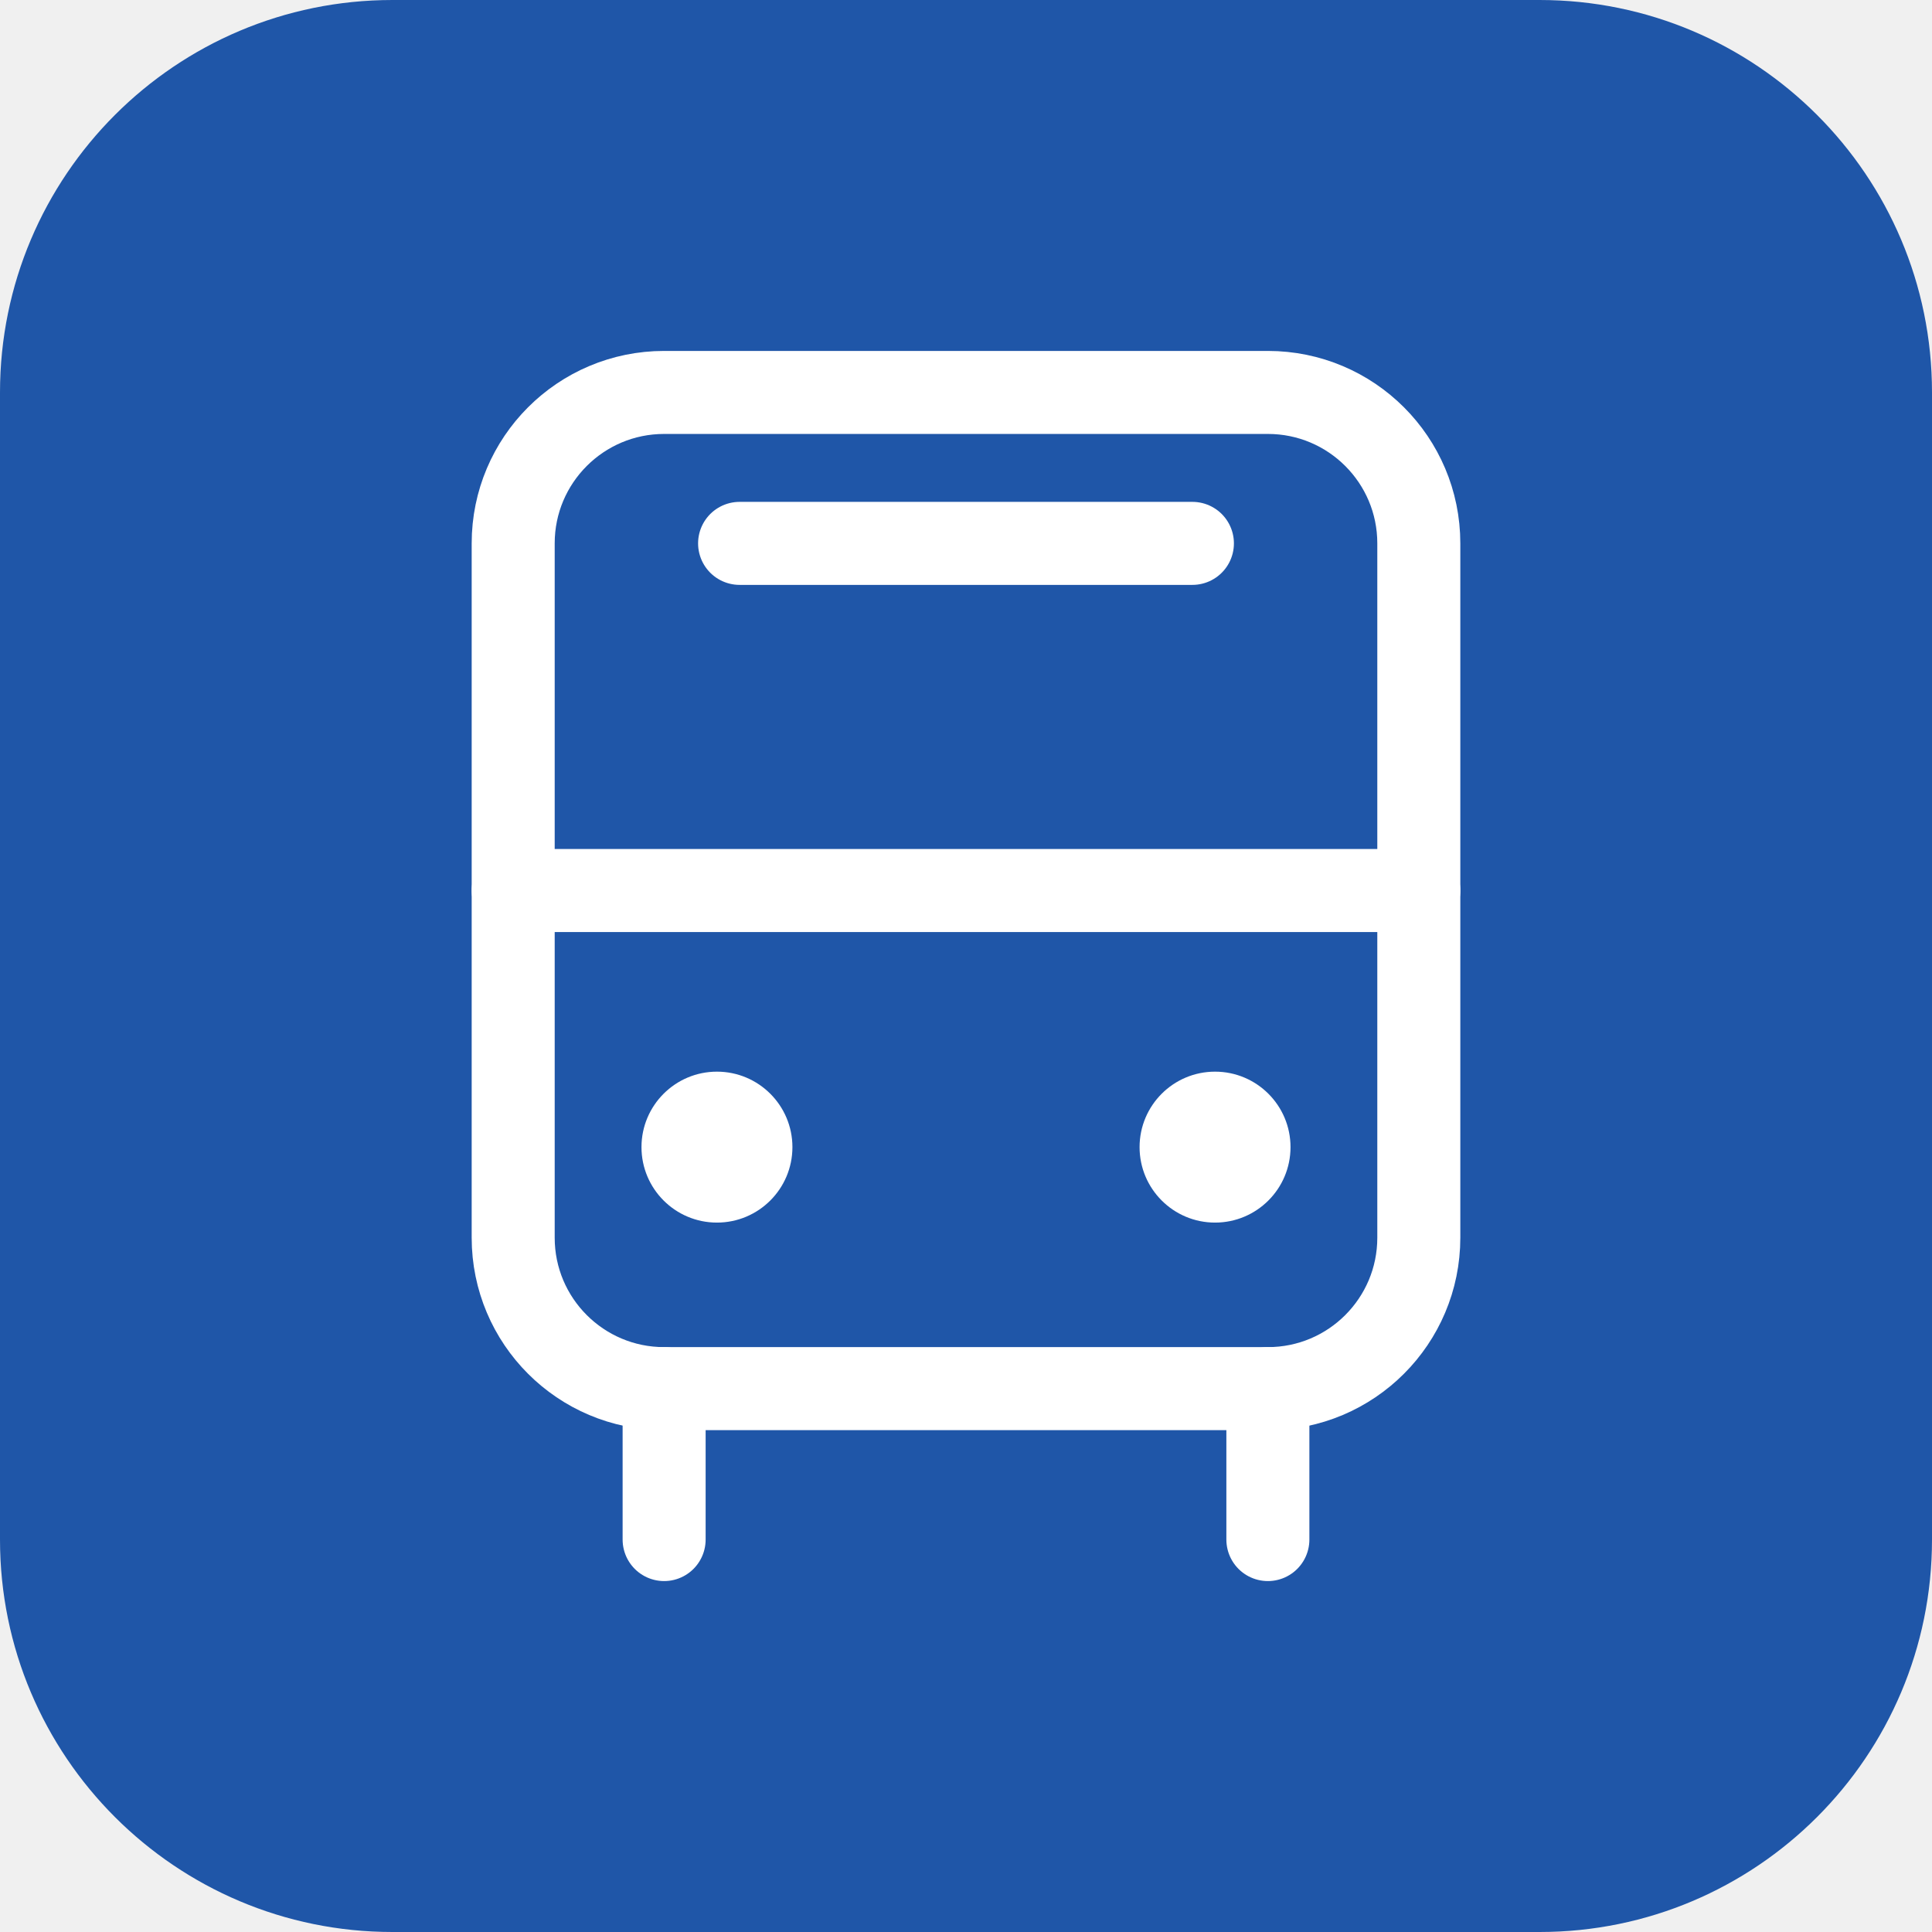
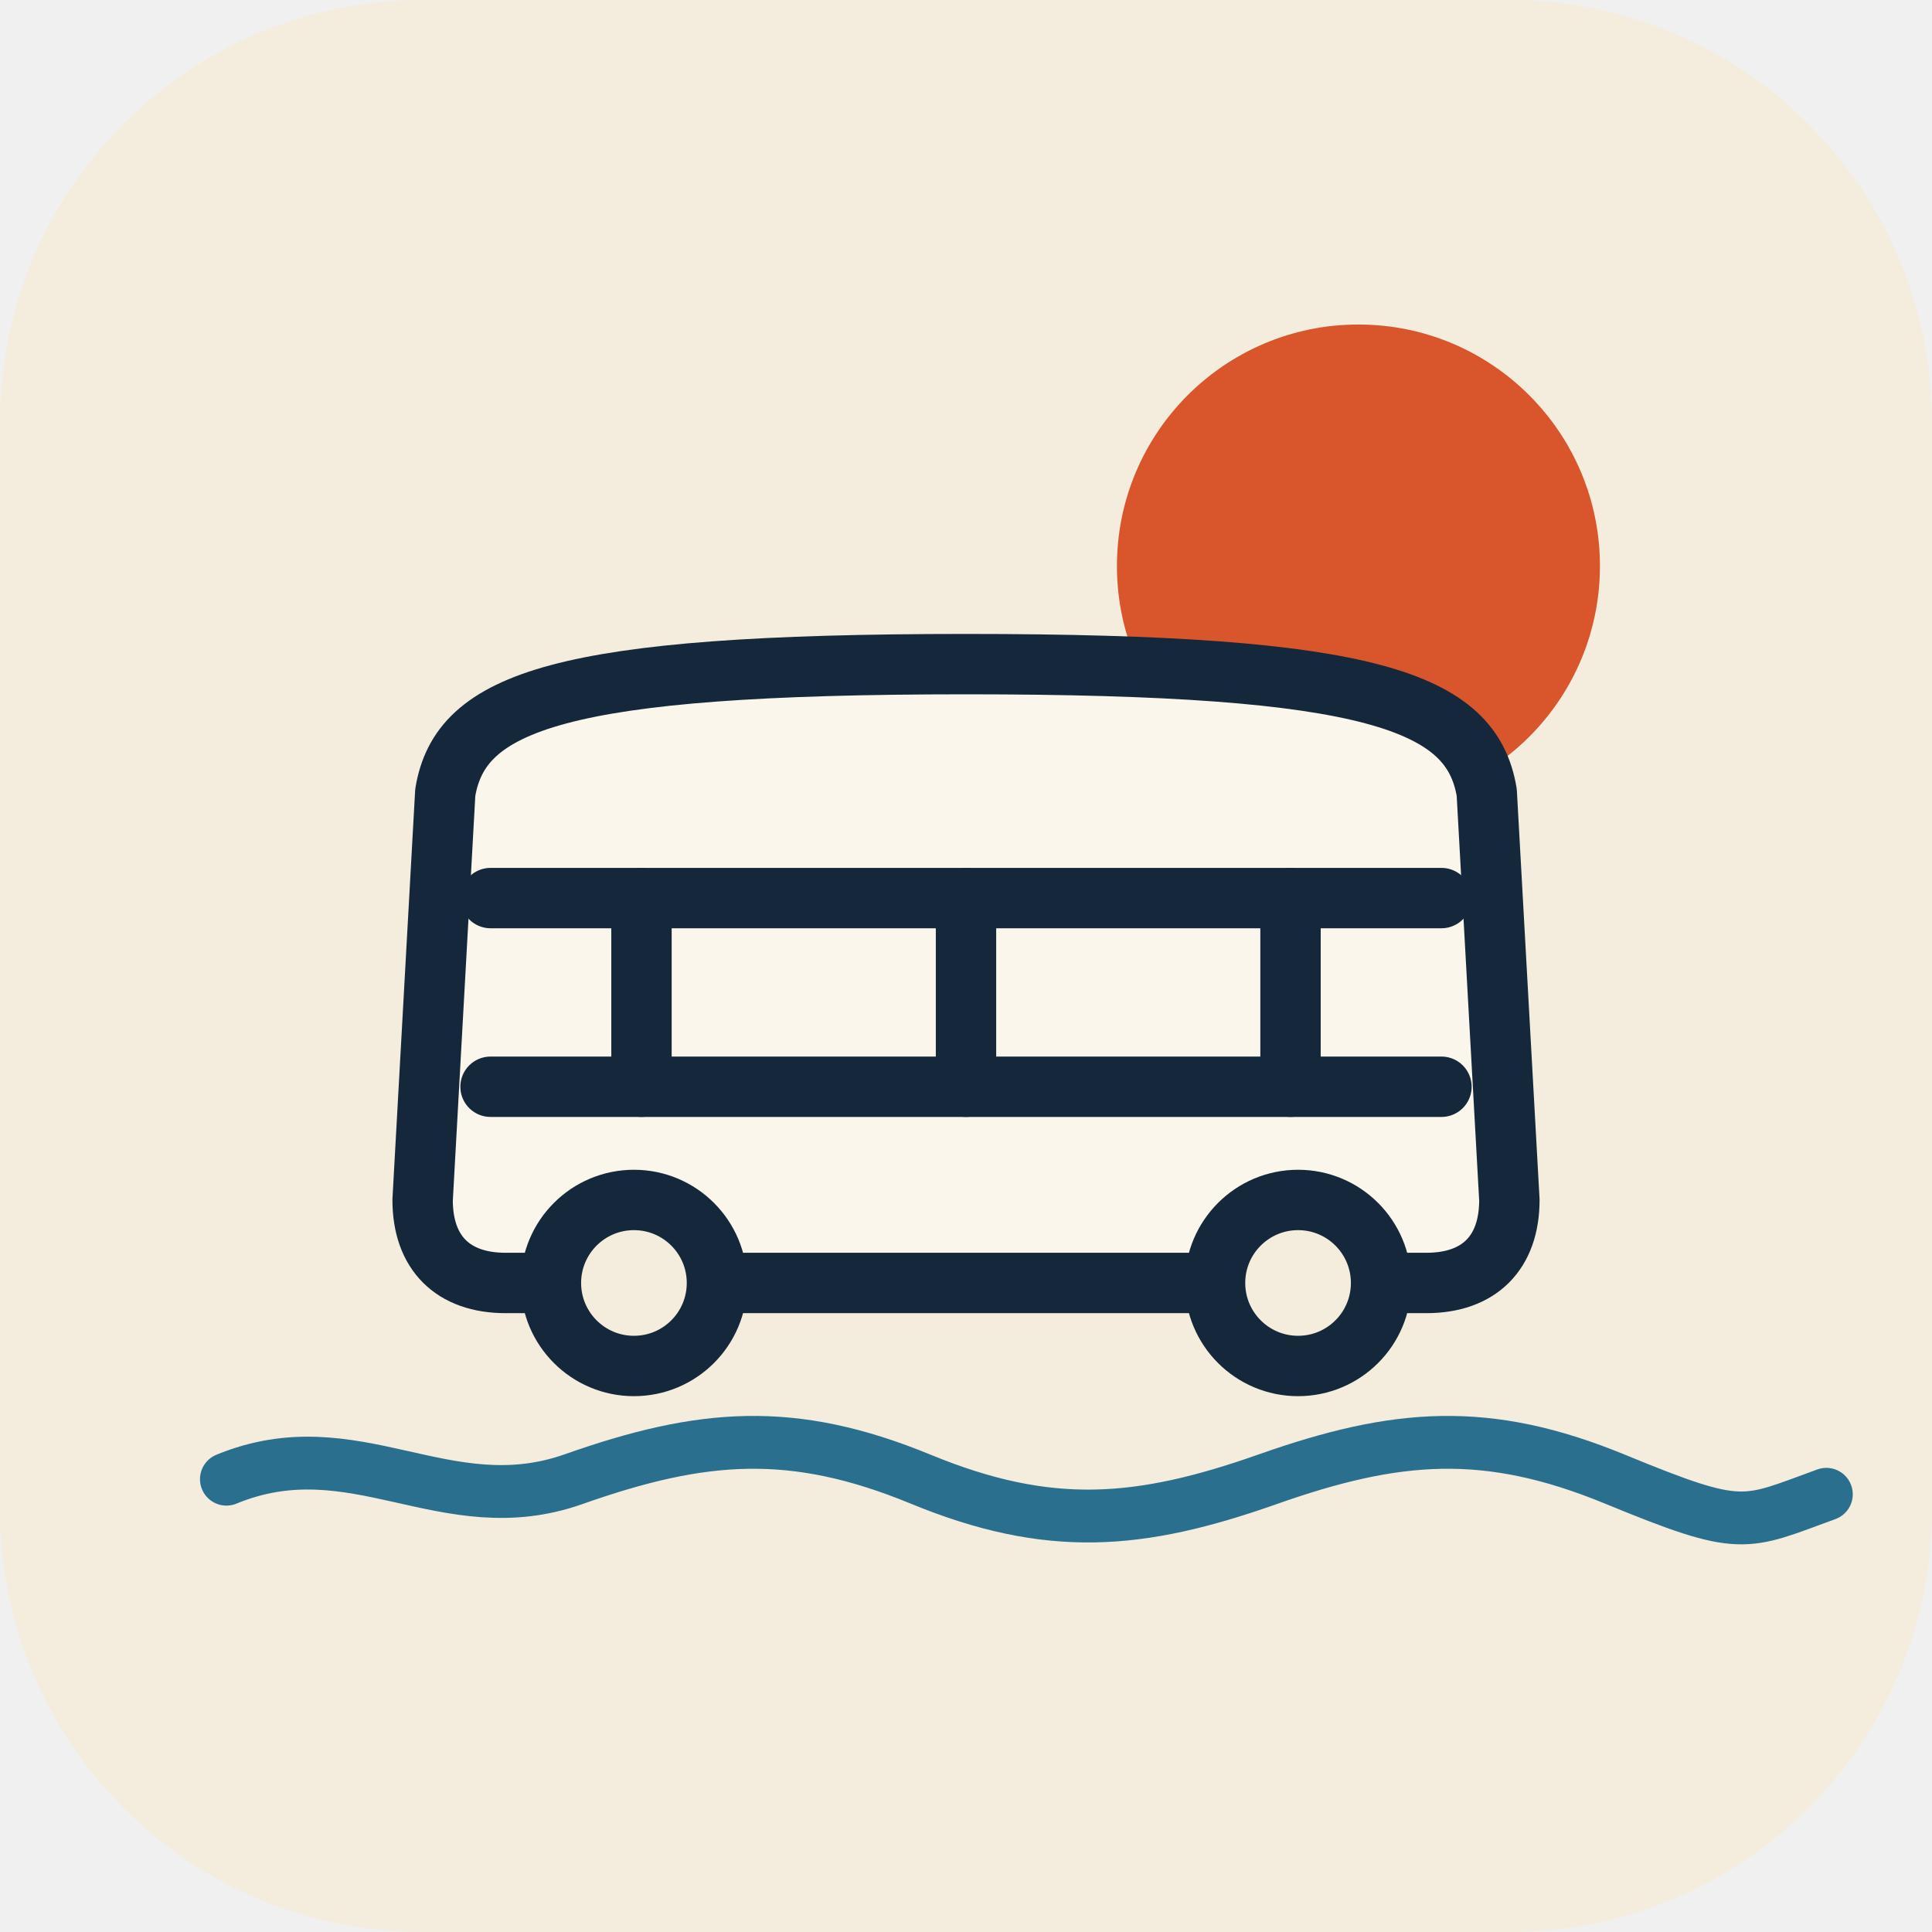
<svg xmlns="http://www.w3.org/2000/svg" viewBox="0 0 512 512">
-   <rect width="512" height="512" rx="104" fill="#1f56a8" />
-   <g fill="none" stroke="#fff" stroke-width="22" stroke-linecap="round" stroke-linejoin="round">
-     <rect x="136" y="104" width="240" height="264" rx="40" />
-     <path d="M136 236h240" />
-     <path d="M196 144h120" />
-     <path d="M176 368v40M336 368v40" />
+   <rect width="512" height="512" rx="112" fill="#f4ecdd" />
+   <circle cx="360" cy="150" r="64" fill="#d9552c" />
+   <path d="M60 392c34-14 58 12 92 0s58-14 92 0 58 12 92 0 58-14 92 0 34 12 56 4" fill="none" stroke="#2b6f8e" stroke-width="14" stroke-linecap="round" />
+   <g fill="none" stroke="#15283b" stroke-width="16" stroke-linecap="round" stroke-linejoin="round">
+     <path d="M118 210c4-24 30-34 138-34s134 10 138 34l6 108c0 14-8 22-22 22H134c-14 0-22-8-22-22z" fill="#fbf6ec" />
+     <path d="M130 238h252M130 288h252" />
+     <path d="M170 238v50M256 238v50M342 238v50" />
+     <circle cx="168" cy="340" r="22" fill="#f4ecdd" />
+     <circle cx="344" cy="340" r="22" fill="#f4ecdd" />
  </g>
-   <circle cx="190" cy="304" r="20" fill="#fff" />
-   <circle cx="322" cy="304" r="20" fill="#fff" />
</svg>
